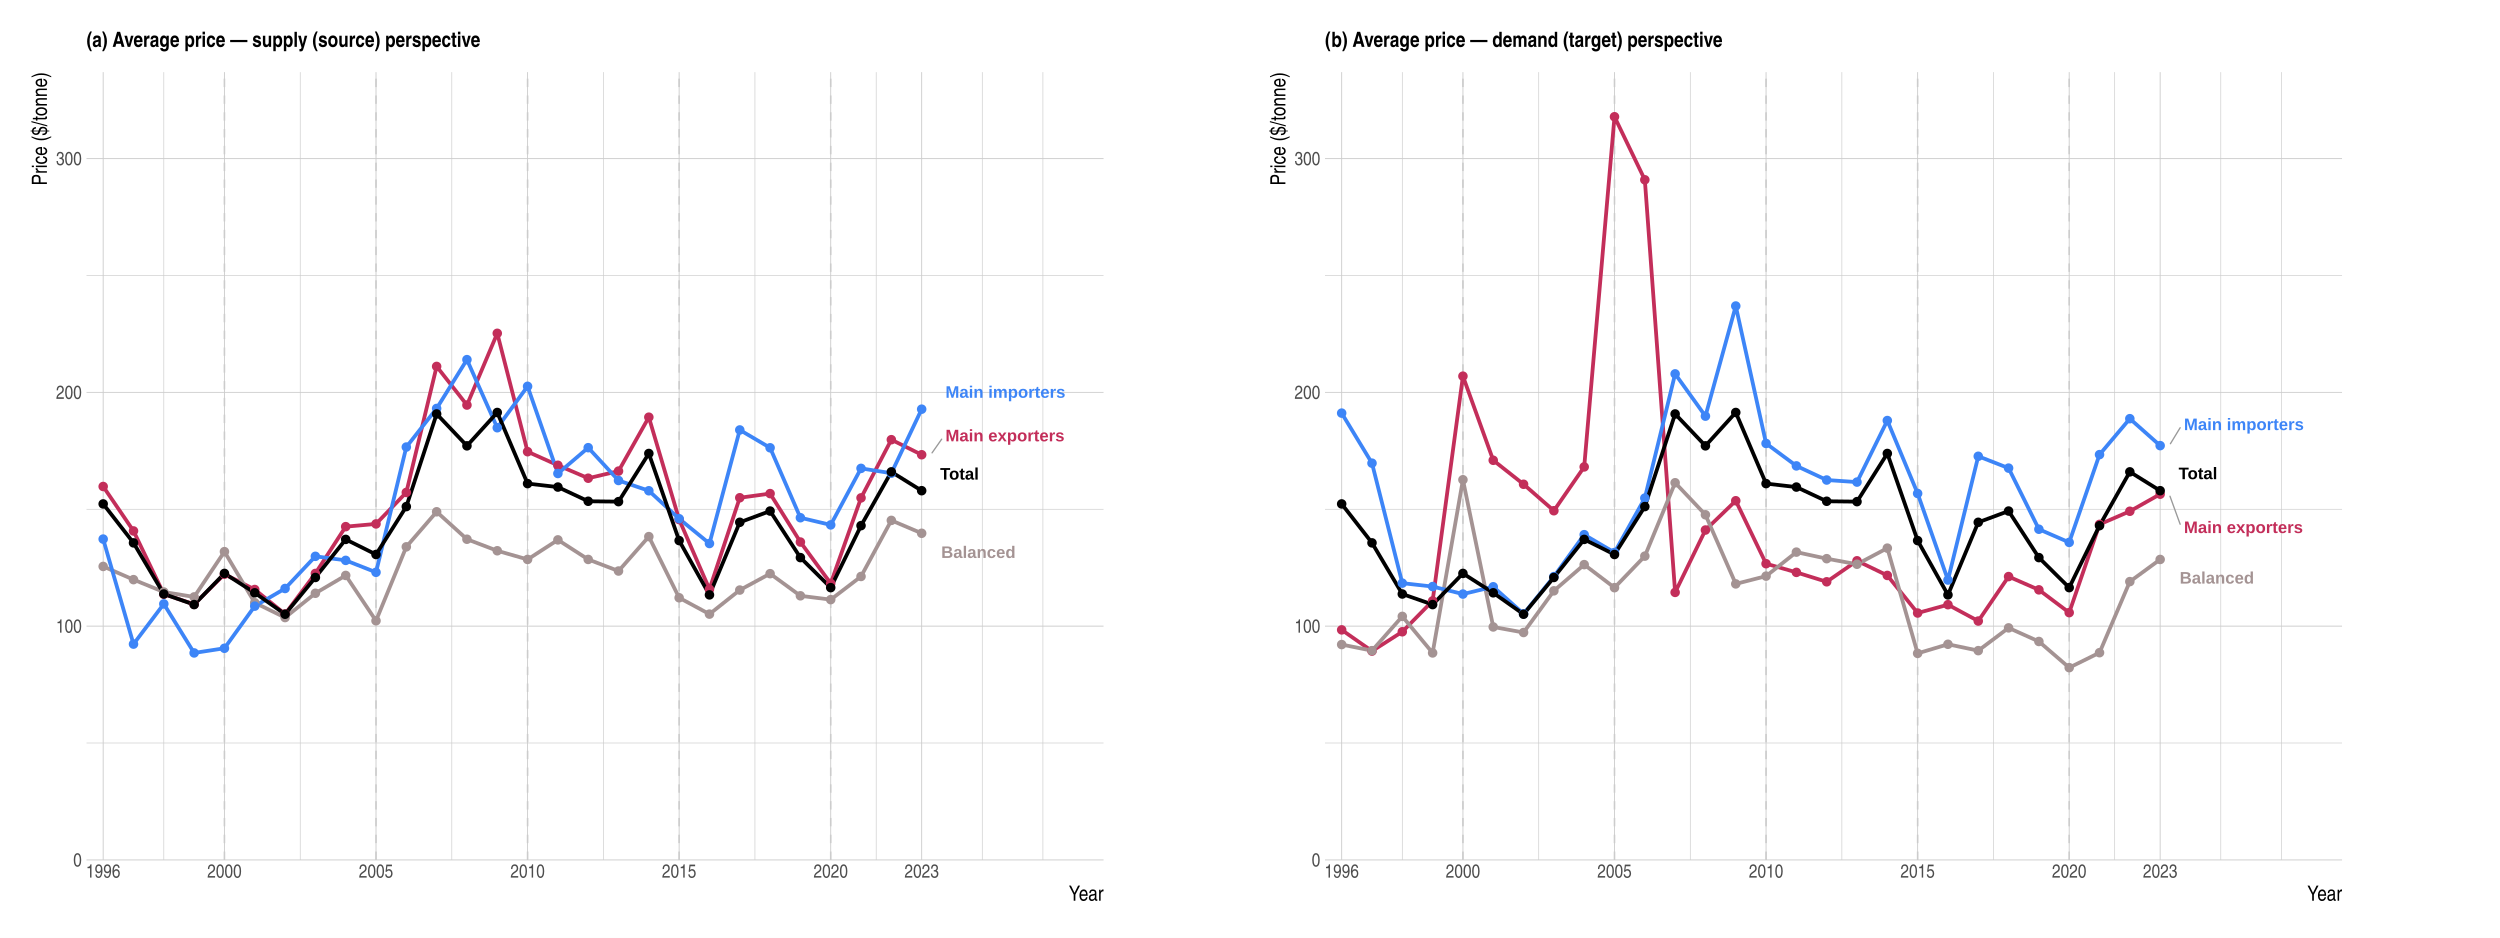
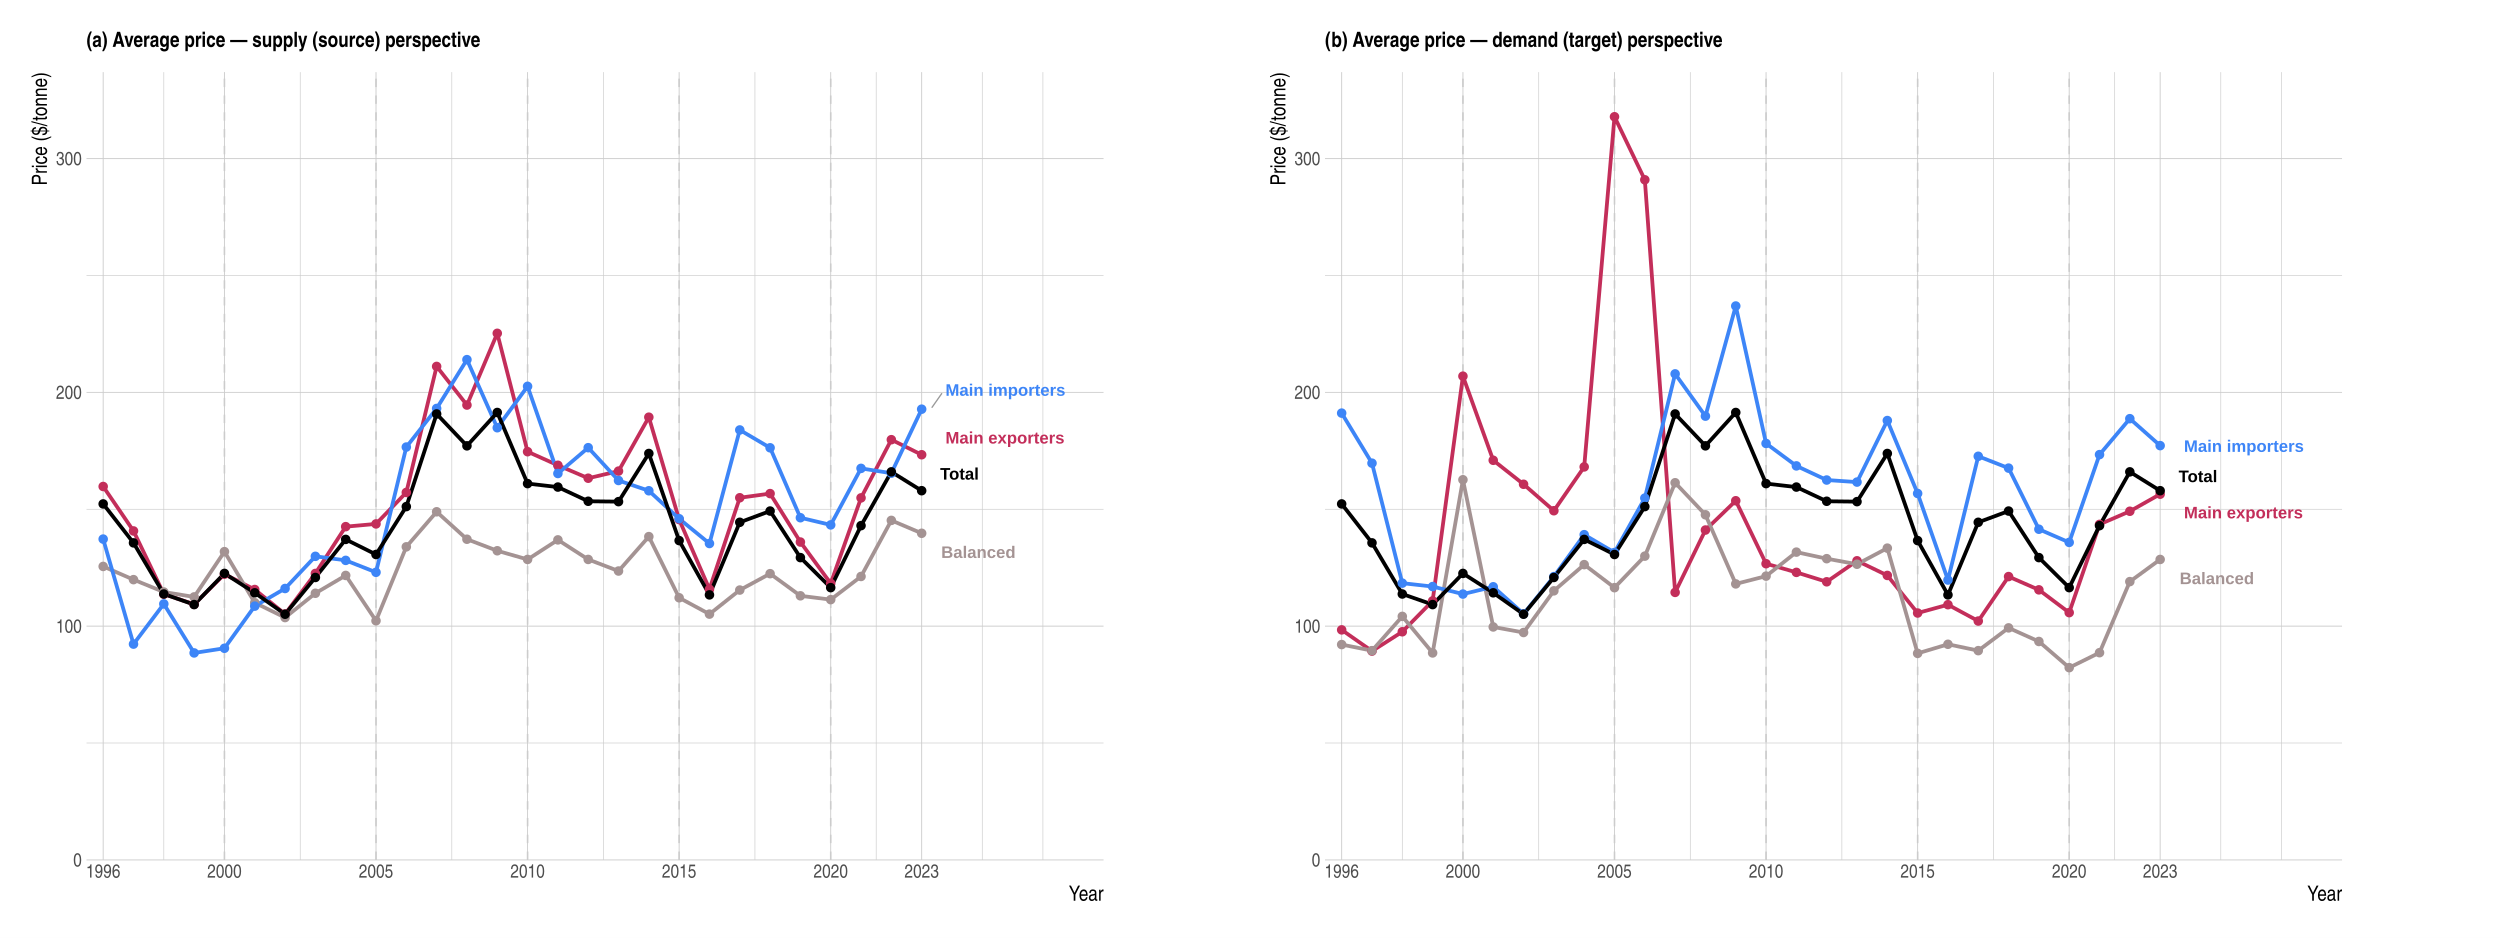
<svg xmlns="http://www.w3.org/2000/svg" class="svglite" width="1190.40pt" height="446.40pt" viewBox="0 0 1190.40 446.40">
  <defs>
    <style type="text/css">
    .svglite line, .svglite polyline, .svglite polygon, .svglite path, .svglite rect, .svglite circle {
      fill: none;
      stroke: #000000;
      stroke-linecap: round;
      stroke-linejoin: round;
      stroke-miterlimit: 10.00;
    }
    .svglite text {
      white-space: pre;
    }
  </style>
  </defs>
  <rect width="100%" height="100%" style="stroke: none; fill: #FFFFFF;" />
  <defs>
    <clipPath id="cpMC4wMHwxMTkwLjQwfDAuMDB8NDQ2LjQw">
      <rect x="0.00" y="0.00" width="1190.40" height="446.40" />
    </clipPath>
  </defs>
  <g clip-path="url(#cpMC4wMHwxMTkwLjQwfDAuMDB8NDQ2LjQw)">
    <rect x="0" y="0.00" width="1190.40" height="446.40" style="stroke-width: 1.07; stroke: #FFFFFF; fill: #FFFFFF;" />
  </g>
  <defs>
    <clipPath id="cpNDEuMTl8MTExNS4xOHwzNC4zNnw0MDkuNDY=">
      <rect x="41.19" y="34.36" width="1073.99" height="375.10" />
    </clipPath>
  </defs>
  <g clip-path="url(#cpNDEuMTl8MTExNS4xOHwzNC4zNnw0MDkuNDY=)">
</g>
  <g clip-path="url(#cpMC4wMHwxMTkwLjQwfDAuMDB8NDQ2LjQw)">
</g>
  <defs>
    <clipPath id="cpNS40OHw1OTUuMjB8NS40OHw0NDAuOTI=">
      <rect x="5.48" y="5.48" width="589.72" height="435.44" />
    </clipPath>
  </defs>
  <g clip-path="url(#cpNS40OHw1OTUuMjB8NS40OHw0NDAuOTI=)">
</g>
  <g clip-path="url(#cpMC4wMHwxMTkwLjQwfDAuMDB8NDQ2LjQw)">
</g>
  <defs>
    <clipPath id="cpNTk1LjIwfDExODQuOTJ8NS40OHw0NDAuOTI=">
      <rect x="595.20" y="5.48" width="589.72" height="435.44" />
    </clipPath>
  </defs>
  <g clip-path="url(#cpNTk1LjIwfDExODQuOTJ8NS40OHw0NDAuOTI=)">
</g>
  <g clip-path="url(#cpMC4wMHwxMTkwLjQwfDAuMDB8NDQ2LjQw)">
    <polyline points="41.19,353.80 525.46,353.80 " style="stroke-width: 0.32; stroke: #CCCCCC; stroke-linecap: butt;" />
    <polyline points="41.19,242.49 525.46,242.49 " style="stroke-width: 0.32; stroke: #CCCCCC; stroke-linecap: butt;" />
    <polyline points="41.19,131.17 525.46,131.17 " style="stroke-width: 0.32; stroke: #CCCCCC; stroke-linecap: butt;" />
    <polyline points="78.00,409.46 78.00,34.36 " style="stroke-width: 0.32; stroke: #CCCCCC; stroke-linecap: butt;" />
    <polyline points="142.96,409.46 142.96,34.36 " style="stroke-width: 0.32; stroke: #CCCCCC; stroke-linecap: butt;" />
    <polyline points="215.13,409.46 215.13,34.36 " style="stroke-width: 0.32; stroke: #CCCCCC; stroke-linecap: butt;" />
    <polyline points="287.30,409.46 287.30,34.36 " style="stroke-width: 0.32; stroke: #CCCCCC; stroke-linecap: butt;" />
    <polyline points="359.47,409.46 359.47,34.36 " style="stroke-width: 0.32; stroke: #CCCCCC; stroke-linecap: butt;" />
    <polyline points="417.21,409.46 417.21,34.36 " style="stroke-width: 0.32; stroke: #CCCCCC; stroke-linecap: butt;" />
    <polyline points="467.72,409.46 467.72,34.36 " style="stroke-width: 0.32; stroke: #CCCCCC; stroke-linecap: butt;" />
    <polyline points="496.59,409.46 496.59,34.36 " style="stroke-width: 0.32; stroke: #CCCCCC; stroke-linecap: butt;" />
    <polyline points="41.19,409.46 525.46,409.46 " style="stroke-width: 0.43; stroke: #CCCCCC; stroke-linecap: butt;" />
    <polyline points="41.19,298.14 525.46,298.14 " style="stroke-width: 0.43; stroke: #CCCCCC; stroke-linecap: butt;" />
    <polyline points="41.19,186.83 525.46,186.83 " style="stroke-width: 0.43; stroke: #CCCCCC; stroke-linecap: butt;" />
    <polyline points="41.19,75.51 525.46,75.51 " style="stroke-width: 0.43; stroke: #CCCCCC; stroke-linecap: butt;" />
    <polyline points="49.13,409.46 49.13,34.36 " style="stroke-width: 0.43; stroke: #CCCCCC; stroke-linecap: butt;" />
    <polyline points="106.87,409.46 106.87,34.36 " style="stroke-width: 0.43; stroke: #CCCCCC; stroke-linecap: butt;" />
    <polyline points="179.04,409.46 179.04,34.36 " style="stroke-width: 0.43; stroke: #CCCCCC; stroke-linecap: butt;" />
    <polyline points="251.21,409.46 251.21,34.36 " style="stroke-width: 0.43; stroke: #CCCCCC; stroke-linecap: butt;" />
    <polyline points="323.38,409.46 323.38,34.36 " style="stroke-width: 0.43; stroke: #CCCCCC; stroke-linecap: butt;" />
    <polyline points="395.55,409.46 395.55,34.36 " style="stroke-width: 0.43; stroke: #CCCCCC; stroke-linecap: butt;" />
    <polyline points="438.86,409.46 438.86,34.36 " style="stroke-width: 0.43; stroke: #CCCCCC; stroke-linecap: butt;" />
    <line x1="106.87" y1="409.46" x2="106.87" y2="34.36" style="stroke-width: 0.75; stroke: #CCCCCC; stroke-dasharray: 4.00,4.00; stroke-linecap: butt;" />
    <line x1="179.04" y1="409.46" x2="179.04" y2="34.36" style="stroke-width: 0.75; stroke: #CCCCCC; stroke-dasharray: 4.00,4.00; stroke-linecap: butt;" />
    <line x1="251.21" y1="409.46" x2="251.21" y2="34.36" style="stroke-width: 0.75; stroke: #CCCCCC; stroke-dasharray: 4.00,4.00; stroke-linecap: butt;" />
    <line x1="323.38" y1="409.46" x2="323.38" y2="34.36" style="stroke-width: 0.75; stroke: #CCCCCC; stroke-dasharray: 4.00,4.00; stroke-linecap: butt;" />
    <line x1="395.55" y1="409.46" x2="395.55" y2="34.36" style="stroke-width: 0.75; stroke: #CCCCCC; stroke-dasharray: 4.00,4.00; stroke-linecap: butt;" />
    <polyline points="49.13,231.65 63.57,252.82 78.00,282.87 92.44,287.76 106.87,273.40 121.30,280.70 135.74,292.39 150.17,273.06 164.61,250.77 179.04,249.47 193.47,234.48 207.91,174.48 222.34,192.87 236.78,158.71 251.21,215.07 265.65,221.55 280.08,227.71 294.51,224.32 308.95,198.65 323.38,247.39 337.82,280.58 352.25,237.01 366.69,235.03 381.12,258.10 395.55,277.80 409.99,237.07 424.42,209.36 438.86,216.53 " style="stroke-width: 1.81; stroke: #C32E5A; stroke-linecap: butt;" />
    <polyline points="49.13,269.71 63.57,276.00 78.00,281.89 92.44,284.23 106.87,262.67 121.30,286.99 135.74,294.06 150.17,282.49 164.61,274.00 179.04,295.58 193.47,260.38 207.91,243.69 222.34,256.76 236.78,262.25 251.21,266.39 265.65,257.07 280.08,266.38 294.51,271.90 308.95,255.51 323.38,284.63 337.82,292.42 352.25,280.96 366.69,273.16 381.12,283.70 395.55,285.52 409.99,274.49 424.42,247.79 438.86,253.93 " style="stroke-width: 1.81; stroke: #A49393; stroke-linecap: butt;" />
    <polyline points="49.13,256.69 63.57,306.70 78.00,287.56 92.44,310.90 106.87,308.68 121.30,288.62 135.74,280.22 150.17,264.90 164.61,266.83 179.04,272.51 193.47,212.87 207.91,194.49 222.34,171.25 236.78,203.67 251.21,183.97 265.65,225.46 280.08,213.17 294.51,228.79 308.95,233.68 323.38,247.00 337.82,258.80 352.25,204.73 366.69,213.22 381.12,246.52 395.55,249.94 409.99,223.02 424.42,225.32 438.86,194.84 " style="stroke-width: 1.81; stroke: #3D85F7; stroke-linecap: butt;" />
    <polyline points="49.13,239.95 63.57,258.49 78.00,282.84 92.44,287.88 106.87,273.04 121.30,282.27 135.74,292.47 150.17,274.97 164.61,256.84 179.04,264.03 193.47,241.22 207.91,197.11 222.34,212.29 236.78,196.41 251.21,230.27 265.65,231.92 280.08,238.68 294.51,238.86 308.95,215.93 323.38,257.40 337.82,283.26 352.25,248.70 366.69,243.34 381.12,265.51 395.55,279.81 409.99,250.29 424.42,224.68 438.86,233.65 " style="stroke-width: 1.81; stroke-linecap: butt;" />
    <circle cx="49.13" cy="231.65" r="2.27" style="stroke-width: 0.71; stroke: none; fill: #C32E5A;" />
    <circle cx="63.57" cy="252.82" r="2.27" style="stroke-width: 0.71; stroke: none; fill: #C32E5A;" />
    <circle cx="78.00" cy="282.87" r="2.27" style="stroke-width: 0.71; stroke: none; fill: #C32E5A;" />
    <circle cx="92.44" cy="287.76" r="2.27" style="stroke-width: 0.71; stroke: none; fill: #C32E5A;" />
    <circle cx="106.87" cy="273.40" r="2.27" style="stroke-width: 0.71; stroke: none; fill: #C32E5A;" />
    <circle cx="121.30" cy="280.70" r="2.27" style="stroke-width: 0.71; stroke: none; fill: #C32E5A;" />
    <circle cx="135.74" cy="292.39" r="2.27" style="stroke-width: 0.71; stroke: none; fill: #C32E5A;" />
    <circle cx="150.17" cy="273.06" r="2.27" style="stroke-width: 0.71; stroke: none; fill: #C32E5A;" />
    <circle cx="164.61" cy="250.77" r="2.27" style="stroke-width: 0.71; stroke: none; fill: #C32E5A;" />
    <circle cx="179.04" cy="249.47" r="2.27" style="stroke-width: 0.71; stroke: none; fill: #C32E5A;" />
    <circle cx="193.47" cy="234.48" r="2.27" style="stroke-width: 0.71; stroke: none; fill: #C32E5A;" />
    <circle cx="207.91" cy="174.48" r="2.27" style="stroke-width: 0.71; stroke: none; fill: #C32E5A;" />
    <circle cx="222.34" cy="192.87" r="2.27" style="stroke-width: 0.71; stroke: none; fill: #C32E5A;" />
    <circle cx="236.78" cy="158.71" r="2.27" style="stroke-width: 0.71; stroke: none; fill: #C32E5A;" />
    <circle cx="251.21" cy="215.07" r="2.27" style="stroke-width: 0.71; stroke: none; fill: #C32E5A;" />
    <circle cx="265.65" cy="221.55" r="2.27" style="stroke-width: 0.71; stroke: none; fill: #C32E5A;" />
    <circle cx="280.08" cy="227.71" r="2.27" style="stroke-width: 0.71; stroke: none; fill: #C32E5A;" />
    <circle cx="294.51" cy="224.32" r="2.27" style="stroke-width: 0.71; stroke: none; fill: #C32E5A;" />
    <circle cx="308.95" cy="198.65" r="2.27" style="stroke-width: 0.71; stroke: none; fill: #C32E5A;" />
    <circle cx="323.38" cy="247.39" r="2.27" style="stroke-width: 0.71; stroke: none; fill: #C32E5A;" />
    <circle cx="337.82" cy="280.58" r="2.27" style="stroke-width: 0.71; stroke: none; fill: #C32E5A;" />
    <circle cx="352.25" cy="237.01" r="2.27" style="stroke-width: 0.71; stroke: none; fill: #C32E5A;" />
    <circle cx="366.69" cy="235.03" r="2.27" style="stroke-width: 0.71; stroke: none; fill: #C32E5A;" />
    <circle cx="381.12" cy="258.10" r="2.27" style="stroke-width: 0.71; stroke: none; fill: #C32E5A;" />
    <circle cx="395.55" cy="277.80" r="2.27" style="stroke-width: 0.71; stroke: none; fill: #C32E5A;" />
    <circle cx="409.99" cy="237.07" r="2.27" style="stroke-width: 0.71; stroke: none; fill: #C32E5A;" />
    <circle cx="424.42" cy="209.36" r="2.27" style="stroke-width: 0.71; stroke: none; fill: #C32E5A;" />
    <circle cx="438.86" cy="216.53" r="2.27" style="stroke-width: 0.71; stroke: none; fill: #C32E5A;" />
    <circle cx="49.13" cy="269.71" r="2.27" style="stroke-width: 0.71; stroke: none; fill: #A49393;" />
    <circle cx="63.57" cy="276.00" r="2.27" style="stroke-width: 0.71; stroke: none; fill: #A49393;" />
    <circle cx="78.00" cy="281.89" r="2.27" style="stroke-width: 0.71; stroke: none; fill: #A49393;" />
    <circle cx="92.44" cy="284.23" r="2.27" style="stroke-width: 0.71; stroke: none; fill: #A49393;" />
    <circle cx="106.87" cy="262.67" r="2.27" style="stroke-width: 0.71; stroke: none; fill: #A49393;" />
    <circle cx="121.30" cy="286.99" r="2.27" style="stroke-width: 0.71; stroke: none; fill: #A49393;" />
    <circle cx="135.74" cy="294.06" r="2.27" style="stroke-width: 0.71; stroke: none; fill: #A49393;" />
    <circle cx="150.17" cy="282.49" r="2.27" style="stroke-width: 0.71; stroke: none; fill: #A49393;" />
    <circle cx="164.61" cy="274.00" r="2.27" style="stroke-width: 0.71; stroke: none; fill: #A49393;" />
    <circle cx="179.04" cy="295.58" r="2.27" style="stroke-width: 0.71; stroke: none; fill: #A49393;" />
    <circle cx="193.47" cy="260.38" r="2.27" style="stroke-width: 0.71; stroke: none; fill: #A49393;" />
    <circle cx="207.91" cy="243.69" r="2.27" style="stroke-width: 0.71; stroke: none; fill: #A49393;" />
    <circle cx="222.34" cy="256.76" r="2.27" style="stroke-width: 0.71; stroke: none; fill: #A49393;" />
    <circle cx="236.78" cy="262.25" r="2.27" style="stroke-width: 0.71; stroke: none; fill: #A49393;" />
    <circle cx="251.21" cy="266.39" r="2.27" style="stroke-width: 0.71; stroke: none; fill: #A49393;" />
    <circle cx="265.65" cy="257.07" r="2.27" style="stroke-width: 0.71; stroke: none; fill: #A49393;" />
    <circle cx="280.08" cy="266.38" r="2.27" style="stroke-width: 0.71; stroke: none; fill: #A49393;" />
    <circle cx="294.51" cy="271.90" r="2.27" style="stroke-width: 0.71; stroke: none; fill: #A49393;" />
    <circle cx="308.95" cy="255.51" r="2.27" style="stroke-width: 0.71; stroke: none; fill: #A49393;" />
    <circle cx="323.38" cy="284.63" r="2.27" style="stroke-width: 0.71; stroke: none; fill: #A49393;" />
    <circle cx="337.82" cy="292.42" r="2.27" style="stroke-width: 0.71; stroke: none; fill: #A49393;" />
    <circle cx="352.25" cy="280.96" r="2.27" style="stroke-width: 0.71; stroke: none; fill: #A49393;" />
    <circle cx="366.69" cy="273.16" r="2.27" style="stroke-width: 0.71; stroke: none; fill: #A49393;" />
    <circle cx="381.12" cy="283.70" r="2.27" style="stroke-width: 0.71; stroke: none; fill: #A49393;" />
    <circle cx="395.55" cy="285.52" r="2.27" style="stroke-width: 0.71; stroke: none; fill: #A49393;" />
    <circle cx="409.99" cy="274.49" r="2.27" style="stroke-width: 0.71; stroke: none; fill: #A49393;" />
    <circle cx="424.42" cy="247.79" r="2.27" style="stroke-width: 0.71; stroke: none; fill: #A49393;" />
    <circle cx="438.86" cy="253.93" r="2.27" style="stroke-width: 0.71; stroke: none; fill: #A49393;" />
    <circle cx="49.13" cy="256.69" r="2.27" style="stroke-width: 0.71; stroke: none; fill: #3D85F7;" />
    <circle cx="63.57" cy="306.70" r="2.27" style="stroke-width: 0.71; stroke: none; fill: #3D85F7;" />
    <circle cx="78.00" cy="287.56" r="2.27" style="stroke-width: 0.71; stroke: none; fill: #3D85F7;" />
    <circle cx="92.44" cy="310.90" r="2.27" style="stroke-width: 0.71; stroke: none; fill: #3D85F7;" />
    <circle cx="106.87" cy="308.68" r="2.27" style="stroke-width: 0.71; stroke: none; fill: #3D85F7;" />
    <circle cx="121.30" cy="288.62" r="2.27" style="stroke-width: 0.71; stroke: none; fill: #3D85F7;" />
    <circle cx="135.74" cy="280.22" r="2.27" style="stroke-width: 0.71; stroke: none; fill: #3D85F7;" />
    <circle cx="150.17" cy="264.90" r="2.27" style="stroke-width: 0.71; stroke: none; fill: #3D85F7;" />
    <circle cx="164.61" cy="266.83" r="2.27" style="stroke-width: 0.71; stroke: none; fill: #3D85F7;" />
    <circle cx="179.04" cy="272.51" r="2.27" style="stroke-width: 0.71; stroke: none; fill: #3D85F7;" />
    <circle cx="193.47" cy="212.87" r="2.27" style="stroke-width: 0.71; stroke: none; fill: #3D85F7;" />
    <circle cx="207.91" cy="194.49" r="2.27" style="stroke-width: 0.71; stroke: none; fill: #3D85F7;" />
    <circle cx="222.34" cy="171.25" r="2.27" style="stroke-width: 0.71; stroke: none; fill: #3D85F7;" />
    <circle cx="236.78" cy="203.67" r="2.27" style="stroke-width: 0.71; stroke: none; fill: #3D85F7;" />
    <circle cx="251.21" cy="183.97" r="2.27" style="stroke-width: 0.71; stroke: none; fill: #3D85F7;" />
    <circle cx="265.65" cy="225.46" r="2.27" style="stroke-width: 0.71; stroke: none; fill: #3D85F7;" />
    <circle cx="280.08" cy="213.17" r="2.27" style="stroke-width: 0.71; stroke: none; fill: #3D85F7;" />
    <circle cx="294.51" cy="228.79" r="2.27" style="stroke-width: 0.71; stroke: none; fill: #3D85F7;" />
    <circle cx="308.95" cy="233.68" r="2.27" style="stroke-width: 0.71; stroke: none; fill: #3D85F7;" />
    <circle cx="323.38" cy="247.00" r="2.27" style="stroke-width: 0.71; stroke: none; fill: #3D85F7;" />
    <circle cx="337.82" cy="258.80" r="2.27" style="stroke-width: 0.71; stroke: none; fill: #3D85F7;" />
    <circle cx="352.25" cy="204.73" r="2.27" style="stroke-width: 0.71; stroke: none; fill: #3D85F7;" />
    <circle cx="366.69" cy="213.22" r="2.27" style="stroke-width: 0.71; stroke: none; fill: #3D85F7;" />
    <circle cx="381.12" cy="246.52" r="2.27" style="stroke-width: 0.71; stroke: none; fill: #3D85F7;" />
    <circle cx="395.55" cy="249.94" r="2.27" style="stroke-width: 0.71; stroke: none; fill: #3D85F7;" />
    <circle cx="409.99" cy="223.02" r="2.27" style="stroke-width: 0.71; stroke: none; fill: #3D85F7;" />
    <circle cx="424.42" cy="225.32" r="2.27" style="stroke-width: 0.71; stroke: none; fill: #3D85F7;" />
    <circle cx="438.86" cy="194.84" r="2.27" style="stroke-width: 0.71; stroke: none; fill: #3D85F7;" />
    <circle cx="49.13" cy="239.95" r="2.27" style="stroke-width: 0.71; stroke: none; fill: #000000;" />
    <circle cx="63.57" cy="258.49" r="2.27" style="stroke-width: 0.71; stroke: none; fill: #000000;" />
    <circle cx="78.00" cy="282.84" r="2.27" style="stroke-width: 0.71; stroke: none; fill: #000000;" />
    <circle cx="92.44" cy="287.88" r="2.27" style="stroke-width: 0.71; stroke: none; fill: #000000;" />
    <circle cx="106.87" cy="273.04" r="2.27" style="stroke-width: 0.71; stroke: none; fill: #000000;" />
    <circle cx="121.30" cy="282.27" r="2.27" style="stroke-width: 0.71; stroke: none; fill: #000000;" />
    <circle cx="135.74" cy="292.47" r="2.27" style="stroke-width: 0.71; stroke: none; fill: #000000;" />
    <circle cx="150.17" cy="274.97" r="2.27" style="stroke-width: 0.71; stroke: none; fill: #000000;" />
    <circle cx="164.61" cy="256.84" r="2.27" style="stroke-width: 0.71; stroke: none; fill: #000000;" />
    <circle cx="179.04" cy="264.03" r="2.27" style="stroke-width: 0.71; stroke: none; fill: #000000;" />
    <circle cx="193.47" cy="241.22" r="2.27" style="stroke-width: 0.71; stroke: none; fill: #000000;" />
    <circle cx="207.91" cy="197.11" r="2.27" style="stroke-width: 0.71; stroke: none; fill: #000000;" />
    <circle cx="222.34" cy="212.29" r="2.27" style="stroke-width: 0.71; stroke: none; fill: #000000;" />
    <circle cx="236.78" cy="196.41" r="2.27" style="stroke-width: 0.71; stroke: none; fill: #000000;" />
    <circle cx="251.21" cy="230.27" r="2.27" style="stroke-width: 0.71; stroke: none; fill: #000000;" />
    <circle cx="265.65" cy="231.92" r="2.27" style="stroke-width: 0.71; stroke: none; fill: #000000;" />
    <circle cx="280.08" cy="238.68" r="2.27" style="stroke-width: 0.71; stroke: none; fill: #000000;" />
    <circle cx="294.51" cy="238.86" r="2.27" style="stroke-width: 0.71; stroke: none; fill: #000000;" />
    <circle cx="308.95" cy="215.93" r="2.27" style="stroke-width: 0.71; stroke: none; fill: #000000;" />
    <circle cx="323.38" cy="257.40" r="2.27" style="stroke-width: 0.71; stroke: none; fill: #000000;" />
    <circle cx="337.82" cy="283.26" r="2.27" style="stroke-width: 0.71; stroke: none; fill: #000000;" />
    <circle cx="352.25" cy="248.70" r="2.27" style="stroke-width: 0.71; stroke: none; fill: #000000;" />
    <circle cx="366.69" cy="243.34" r="2.27" style="stroke-width: 0.71; stroke: none; fill: #000000;" />
    <circle cx="381.12" cy="265.51" r="2.27" style="stroke-width: 0.71; stroke: none; fill: #000000;" />
    <circle cx="395.55" cy="279.81" r="2.27" style="stroke-width: 0.71; stroke: none; fill: #000000;" />
    <circle cx="409.99" cy="250.29" r="2.27" style="stroke-width: 0.71; stroke: none; fill: #000000;" />
    <circle cx="424.42" cy="224.68" r="2.27" style="stroke-width: 0.71; stroke: none; fill: #000000;" />
    <circle cx="438.86" cy="233.65" r="2.27" style="stroke-width: 0.71; stroke: none; fill: #000000;" />
-     <line x1="448.38" y1="209.12" x2="443.81" y2="215.63" style="stroke-width: 0.64; stroke: #999999;" />
-     <text x="450.18" y="210.15" style="font-size: 7.97px; font-weight: bold;fill: #C32E5A; font-family: &quot;Liberation Sans&quot;;" textLength="67.92px" lengthAdjust="spacingAndGlyphs">Main exporters</text>
+     <line x1="448.38" y1="187.43" x2="443.81" y2="193.94" style="stroke-width: 0.64; stroke: #999999;" />
+     <text x="450.18" y="211.20" style="font-size: 7.97px; font-weight: bold;fill: #C32E5A; font-family: &quot;Liberation Sans&quot;;" textLength="67.92px" lengthAdjust="spacingAndGlyphs">Main exporters</text>
    <text x="448.15" y="265.68" style="font-size: 7.97px; font-weight: bold;fill: #A49393; font-family: &quot;Liberation Sans&quot;;" textLength="41.00px" lengthAdjust="spacingAndGlyphs">Balanced</text>
-     <text x="450.18" y="189.41" style="font-size: 7.97px; font-weight: bold;fill: #3D85F7; font-family: &quot;Liberation Sans&quot;;" textLength="68.41px" lengthAdjust="spacingAndGlyphs">Main importers</text>
+     <text x="450.18" y="188.46" style="font-size: 7.97px; font-weight: bold;fill: #3D85F7; font-family: &quot;Liberation Sans&quot;;" textLength="68.41px" lengthAdjust="spacingAndGlyphs">Main importers</text>
    <text x="447.64" y="228.37" style="font-size: 7.97px; font-weight: bold; font-family: &quot;Liberation Sans&quot;;" textLength="21.74px" lengthAdjust="spacingAndGlyphs">Total</text>
    <text x="38.95" y="412.56" text-anchor="end" style="font-size: 9.00px;fill: #4D4D4D; font-family: &quot;Liberation Sans Narrow&quot;;" textLength="4.10px" lengthAdjust="spacingAndGlyphs">0</text>
    <text x="38.95" y="301.24" text-anchor="end" style="font-size: 9.00px;fill: #4D4D4D; font-family: &quot;Liberation Sans Narrow&quot;;" textLength="12.31px" lengthAdjust="spacingAndGlyphs">100</text>
    <text x="38.95" y="189.92" text-anchor="end" style="font-size: 9.00px;fill: #4D4D4D; font-family: &quot;Liberation Sans Narrow&quot;;" textLength="12.31px" lengthAdjust="spacingAndGlyphs">200</text>
    <text x="38.95" y="78.61" text-anchor="end" style="font-size: 9.00px;fill: #4D4D4D; font-family: &quot;Liberation Sans Narrow&quot;;" textLength="12.31px" lengthAdjust="spacingAndGlyphs">300</text>
    <text x="49.13" y="417.89" text-anchor="middle" style="font-size: 9.00px;fill: #4D4D4D; font-family: &quot;Liberation Sans Narrow&quot;;" textLength="16.42px" lengthAdjust="spacingAndGlyphs">1996</text>
    <text x="106.87" y="417.89" text-anchor="middle" style="font-size: 9.00px;fill: #4D4D4D; font-family: &quot;Liberation Sans Narrow&quot;;" textLength="16.42px" lengthAdjust="spacingAndGlyphs">2000</text>
    <text x="179.04" y="417.89" text-anchor="middle" style="font-size: 9.00px;fill: #4D4D4D; font-family: &quot;Liberation Sans Narrow&quot;;" textLength="16.42px" lengthAdjust="spacingAndGlyphs">2005</text>
    <text x="251.21" y="417.89" text-anchor="middle" style="font-size: 9.00px;fill: #4D4D4D; font-family: &quot;Liberation Sans Narrow&quot;;" textLength="16.42px" lengthAdjust="spacingAndGlyphs">2010</text>
    <text x="323.38" y="417.89" text-anchor="middle" style="font-size: 9.00px;fill: #4D4D4D; font-family: &quot;Liberation Sans Narrow&quot;;" textLength="16.42px" lengthAdjust="spacingAndGlyphs">2015</text>
    <text x="395.55" y="417.89" text-anchor="middle" style="font-size: 9.00px;fill: #4D4D4D; font-family: &quot;Liberation Sans Narrow&quot;;" textLength="16.42px" lengthAdjust="spacingAndGlyphs">2020</text>
    <text x="438.86" y="417.89" text-anchor="middle" style="font-size: 9.00px;fill: #4D4D4D; font-family: &quot;Liberation Sans Narrow&quot;;" textLength="16.42px" lengthAdjust="spacingAndGlyphs">2023</text>
    <text x="525.46" y="428.88" text-anchor="end" style="font-size: 10.00px; font-family: &quot;Liberation Sans Narrow&quot;;" textLength="16.57px" lengthAdjust="spacingAndGlyphs">Year</text>
    <text transform="translate(22.33,34.36) rotate(-90)" text-anchor="end" style="font-size: 10.00px; font-family: &quot;Liberation Sans Narrow&quot;;" textLength="53.78px" lengthAdjust="spacingAndGlyphs">Price ($/tonne)</text>
    <text x="41.19" y="22.33" style="font-size: 10.00px; font-weight: bold; font-family: &quot;Liberation Sans Narrow&quot;;" textLength="187.61px" lengthAdjust="spacingAndGlyphs">(a) Average price — supply (source) perspective</text>
    <polyline points="630.91,353.80 1115.18,353.80 " style="stroke-width: 0.32; stroke: #CCCCCC; stroke-linecap: butt;" />
    <polyline points="630.91,242.49 1115.18,242.49 " style="stroke-width: 0.32; stroke: #CCCCCC; stroke-linecap: butt;" />
    <polyline points="630.91,131.17 1115.18,131.17 " style="stroke-width: 0.32; stroke: #CCCCCC; stroke-linecap: butt;" />
    <polyline points="667.72,409.46 667.72,34.36 " style="stroke-width: 0.32; stroke: #CCCCCC; stroke-linecap: butt;" />
    <polyline points="732.68,409.46 732.68,34.36 " style="stroke-width: 0.32; stroke: #CCCCCC; stroke-linecap: butt;" />
    <polyline points="804.85,409.46 804.85,34.36 " style="stroke-width: 0.32; stroke: #CCCCCC; stroke-linecap: butt;" />
    <polyline points="877.02,409.46 877.02,34.36 " style="stroke-width: 0.32; stroke: #CCCCCC; stroke-linecap: butt;" />
    <polyline points="949.19,409.46 949.19,34.36 " style="stroke-width: 0.32; stroke: #CCCCCC; stroke-linecap: butt;" />
    <polyline points="1006.93,409.46 1006.93,34.36 " style="stroke-width: 0.32; stroke: #CCCCCC; stroke-linecap: butt;" />
    <polyline points="1057.45,409.46 1057.45,34.36 " style="stroke-width: 0.32; stroke: #CCCCCC; stroke-linecap: butt;" />
    <polyline points="1086.31,409.46 1086.31,34.36 " style="stroke-width: 0.32; stroke: #CCCCCC; stroke-linecap: butt;" />
    <polyline points="630.91,409.46 1115.18,409.46 " style="stroke-width: 0.43; stroke: #CCCCCC; stroke-linecap: butt;" />
    <polyline points="630.91,298.14 1115.18,298.14 " style="stroke-width: 0.43; stroke: #CCCCCC; stroke-linecap: butt;" />
    <polyline points="630.91,186.83 1115.18,186.83 " style="stroke-width: 0.43; stroke: #CCCCCC; stroke-linecap: butt;" />
    <polyline points="630.91,75.51 1115.18,75.51 " style="stroke-width: 0.43; stroke: #CCCCCC; stroke-linecap: butt;" />
    <polyline points="638.85,409.46 638.85,34.36 " style="stroke-width: 0.43; stroke: #CCCCCC; stroke-linecap: butt;" />
    <polyline points="696.59,409.46 696.59,34.36 " style="stroke-width: 0.43; stroke: #CCCCCC; stroke-linecap: butt;" />
    <polyline points="768.76,409.46 768.76,34.36 " style="stroke-width: 0.43; stroke: #CCCCCC; stroke-linecap: butt;" />
    <polyline points="840.93,409.46 840.93,34.36 " style="stroke-width: 0.43; stroke: #CCCCCC; stroke-linecap: butt;" />
    <polyline points="913.10,409.46 913.10,34.36 " style="stroke-width: 0.43; stroke: #CCCCCC; stroke-linecap: butt;" />
    <polyline points="985.27,409.46 985.27,34.36 " style="stroke-width: 0.43; stroke: #CCCCCC; stroke-linecap: butt;" />
    <polyline points="1028.58,409.46 1028.58,34.36 " style="stroke-width: 0.43; stroke: #CCCCCC; stroke-linecap: butt;" />
    <line x1="696.59" y1="409.46" x2="696.59" y2="34.36" style="stroke-width: 0.75; stroke: #CCCCCC; stroke-dasharray: 4.00,4.00; stroke-linecap: butt;" />
    <line x1="768.76" y1="409.46" x2="768.76" y2="34.36" style="stroke-width: 0.75; stroke: #CCCCCC; stroke-dasharray: 4.00,4.00; stroke-linecap: butt;" />
    <line x1="840.93" y1="409.46" x2="840.93" y2="34.36" style="stroke-width: 0.75; stroke: #CCCCCC; stroke-dasharray: 4.00,4.00; stroke-linecap: butt;" />
    <line x1="913.10" y1="409.46" x2="913.10" y2="34.36" style="stroke-width: 0.75; stroke: #CCCCCC; stroke-dasharray: 4.00,4.00; stroke-linecap: butt;" />
    <line x1="985.27" y1="409.46" x2="985.27" y2="34.36" style="stroke-width: 0.75; stroke: #CCCCCC; stroke-dasharray: 4.00,4.00; stroke-linecap: butt;" />
    <polyline points="638.85,299.92 653.29,310.02 667.72,300.82 682.16,286.13 696.59,179.12 711.02,219.17 725.46,230.59 739.89,243.19 754.33,222.32 768.76,55.59 783.20,85.61 797.63,282.07 812.06,252.38 826.50,238.44 840.93,268.41 855.37,272.54 869.80,277.03 884.23,267.03 898.67,274.00 913.10,291.89 927.54,287.93 941.97,295.72 956.41,274.54 970.84,280.86 985.27,291.71 999.71,249.69 1014.14,243.44 1028.58,235.31 " style="stroke-width: 1.81; stroke: #C32E5A; stroke-linecap: butt;" />
    <polyline points="638.85,306.91 653.29,309.82 667.72,293.50 682.16,310.90 696.59,228.44 711.02,298.53 725.46,301.17 739.89,281.33 754.33,268.85 768.76,279.83 783.20,264.81 797.63,229.87 812.06,245.12 826.50,278.03 840.93,274.33 855.37,262.90 869.80,266.02 884.23,268.67 898.67,261.00 913.10,311.11 927.54,306.78 941.97,309.81 956.41,298.97 970.84,305.45 985.27,317.91 999.71,310.78 1014.14,276.94 1028.58,266.39 " style="stroke-width: 1.81; stroke: #A49393; stroke-linecap: butt;" />
    <polyline points="638.85,196.71 653.29,220.55 667.72,277.67 682.16,279.30 696.59,282.87 711.02,279.40 725.46,292.30 739.89,274.56 754.33,254.59 768.76,263.08 783.20,237.17 797.63,178.03 812.06,198.15 826.50,145.71 840.93,211.15 855.37,221.84 869.80,228.57 884.23,229.55 898.67,200.25 913.10,234.97 927.54,276.19 941.97,217.26 956.41,222.90 970.84,252.00 985.27,258.27 999.71,216.47 1014.14,199.36 1028.58,212.19 " style="stroke-width: 1.81; stroke: #3D85F7; stroke-linecap: butt;" />
    <polyline points="638.85,239.95 653.29,258.49 667.72,282.84 682.16,287.88 696.59,273.04 711.02,282.27 725.46,292.47 739.89,274.97 754.33,256.84 768.76,264.03 783.20,241.22 797.63,197.11 812.06,212.29 826.50,196.41 840.93,230.27 855.37,231.92 869.80,238.68 884.23,238.86 898.67,215.93 913.10,257.40 927.54,283.26 941.97,248.70 956.41,243.34 970.84,265.51 985.27,279.81 999.71,250.29 1014.14,224.68 1028.58,233.65 " style="stroke-width: 1.81; stroke-linecap: butt;" />
    <circle cx="638.85" cy="299.92" r="2.27" style="stroke-width: 0.71; stroke: none; fill: #C32E5A;" />
    <circle cx="653.29" cy="310.02" r="2.27" style="stroke-width: 0.71; stroke: none; fill: #C32E5A;" />
    <circle cx="667.72" cy="300.82" r="2.27" style="stroke-width: 0.71; stroke: none; fill: #C32E5A;" />
    <circle cx="682.16" cy="286.13" r="2.27" style="stroke-width: 0.71; stroke: none; fill: #C32E5A;" />
    <circle cx="696.59" cy="179.12" r="2.27" style="stroke-width: 0.71; stroke: none; fill: #C32E5A;" />
    <circle cx="711.02" cy="219.17" r="2.27" style="stroke-width: 0.71; stroke: none; fill: #C32E5A;" />
    <circle cx="725.46" cy="230.59" r="2.27" style="stroke-width: 0.71; stroke: none; fill: #C32E5A;" />
    <circle cx="739.89" cy="243.19" r="2.27" style="stroke-width: 0.71; stroke: none; fill: #C32E5A;" />
    <circle cx="754.33" cy="222.32" r="2.27" style="stroke-width: 0.71; stroke: none; fill: #C32E5A;" />
    <circle cx="768.76" cy="55.59" r="2.27" style="stroke-width: 0.71; stroke: none; fill: #C32E5A;" />
    <circle cx="783.20" cy="85.61" r="2.27" style="stroke-width: 0.71; stroke: none; fill: #C32E5A;" />
    <circle cx="797.63" cy="282.07" r="2.27" style="stroke-width: 0.71; stroke: none; fill: #C32E5A;" />
    <circle cx="812.06" cy="252.38" r="2.27" style="stroke-width: 0.71; stroke: none; fill: #C32E5A;" />
    <circle cx="826.50" cy="238.44" r="2.27" style="stroke-width: 0.71; stroke: none; fill: #C32E5A;" />
    <circle cx="840.93" cy="268.41" r="2.27" style="stroke-width: 0.71; stroke: none; fill: #C32E5A;" />
    <circle cx="855.37" cy="272.54" r="2.27" style="stroke-width: 0.71; stroke: none; fill: #C32E5A;" />
    <circle cx="869.80" cy="277.03" r="2.27" style="stroke-width: 0.71; stroke: none; fill: #C32E5A;" />
    <circle cx="884.23" cy="267.03" r="2.27" style="stroke-width: 0.71; stroke: none; fill: #C32E5A;" />
    <circle cx="898.67" cy="274.00" r="2.27" style="stroke-width: 0.71; stroke: none; fill: #C32E5A;" />
    <circle cx="913.10" cy="291.89" r="2.27" style="stroke-width: 0.71; stroke: none; fill: #C32E5A;" />
    <circle cx="927.54" cy="287.93" r="2.27" style="stroke-width: 0.71; stroke: none; fill: #C32E5A;" />
    <circle cx="941.97" cy="295.72" r="2.27" style="stroke-width: 0.71; stroke: none; fill: #C32E5A;" />
    <circle cx="956.41" cy="274.54" r="2.27" style="stroke-width: 0.71; stroke: none; fill: #C32E5A;" />
    <circle cx="970.84" cy="280.86" r="2.27" style="stroke-width: 0.71; stroke: none; fill: #C32E5A;" />
    <circle cx="985.27" cy="291.71" r="2.27" style="stroke-width: 0.71; stroke: none; fill: #C32E5A;" />
    <circle cx="999.71" cy="249.69" r="2.27" style="stroke-width: 0.71; stroke: none; fill: #C32E5A;" />
    <circle cx="1014.14" cy="243.44" r="2.27" style="stroke-width: 0.71; stroke: none; fill: #C32E5A;" />
    <circle cx="1028.58" cy="235.31" r="2.27" style="stroke-width: 0.71; stroke: none; fill: #C32E5A;" />
    <circle cx="638.85" cy="306.91" r="2.27" style="stroke-width: 0.71; stroke: none; fill: #A49393;" />
    <circle cx="653.29" cy="309.82" r="2.27" style="stroke-width: 0.71; stroke: none; fill: #A49393;" />
    <circle cx="667.72" cy="293.50" r="2.27" style="stroke-width: 0.71; stroke: none; fill: #A49393;" />
    <circle cx="682.16" cy="310.90" r="2.27" style="stroke-width: 0.71; stroke: none; fill: #A49393;" />
    <circle cx="696.59" cy="228.44" r="2.27" style="stroke-width: 0.71; stroke: none; fill: #A49393;" />
    <circle cx="711.02" cy="298.53" r="2.27" style="stroke-width: 0.71; stroke: none; fill: #A49393;" />
    <circle cx="725.46" cy="301.17" r="2.27" style="stroke-width: 0.71; stroke: none; fill: #A49393;" />
    <circle cx="739.89" cy="281.33" r="2.27" style="stroke-width: 0.71; stroke: none; fill: #A49393;" />
    <circle cx="754.33" cy="268.85" r="2.27" style="stroke-width: 0.71; stroke: none; fill: #A49393;" />
    <circle cx="768.76" cy="279.83" r="2.27" style="stroke-width: 0.71; stroke: none; fill: #A49393;" />
    <circle cx="783.20" cy="264.81" r="2.27" style="stroke-width: 0.71; stroke: none; fill: #A49393;" />
    <circle cx="797.63" cy="229.87" r="2.27" style="stroke-width: 0.71; stroke: none; fill: #A49393;" />
    <circle cx="812.06" cy="245.12" r="2.27" style="stroke-width: 0.71; stroke: none; fill: #A49393;" />
    <circle cx="826.50" cy="278.03" r="2.27" style="stroke-width: 0.71; stroke: none; fill: #A49393;" />
    <circle cx="840.93" cy="274.33" r="2.27" style="stroke-width: 0.71; stroke: none; fill: #A49393;" />
    <circle cx="855.37" cy="262.90" r="2.27" style="stroke-width: 0.71; stroke: none; fill: #A49393;" />
    <circle cx="869.80" cy="266.02" r="2.27" style="stroke-width: 0.71; stroke: none; fill: #A49393;" />
    <circle cx="884.23" cy="268.67" r="2.27" style="stroke-width: 0.71; stroke: none; fill: #A49393;" />
    <circle cx="898.67" cy="261.00" r="2.27" style="stroke-width: 0.71; stroke: none; fill: #A49393;" />
    <circle cx="913.10" cy="311.11" r="2.27" style="stroke-width: 0.71; stroke: none; fill: #A49393;" />
    <circle cx="927.54" cy="306.78" r="2.27" style="stroke-width: 0.71; stroke: none; fill: #A49393;" />
    <circle cx="941.97" cy="309.81" r="2.27" style="stroke-width: 0.71; stroke: none; fill: #A49393;" />
    <circle cx="956.41" cy="298.97" r="2.27" style="stroke-width: 0.71; stroke: none; fill: #A49393;" />
    <circle cx="970.84" cy="305.45" r="2.27" style="stroke-width: 0.71; stroke: none; fill: #A49393;" />
    <circle cx="985.27" cy="317.91" r="2.27" style="stroke-width: 0.71; stroke: none; fill: #A49393;" />
    <circle cx="999.71" cy="310.78" r="2.27" style="stroke-width: 0.71; stroke: none; fill: #A49393;" />
    <circle cx="1014.14" cy="276.94" r="2.27" style="stroke-width: 0.71; stroke: none; fill: #A49393;" />
    <circle cx="1028.58" cy="266.39" r="2.27" style="stroke-width: 0.71; stroke: none; fill: #A49393;" />
    <circle cx="638.85" cy="196.71" r="2.27" style="stroke-width: 0.71; stroke: none; fill: #3D85F7;" />
    <circle cx="653.29" cy="220.55" r="2.27" style="stroke-width: 0.71; stroke: none; fill: #3D85F7;" />
    <circle cx="667.72" cy="277.67" r="2.27" style="stroke-width: 0.71; stroke: none; fill: #3D85F7;" />
    <circle cx="682.16" cy="279.30" r="2.27" style="stroke-width: 0.71; stroke: none; fill: #3D85F7;" />
    <circle cx="696.59" cy="282.87" r="2.27" style="stroke-width: 0.71; stroke: none; fill: #3D85F7;" />
    <circle cx="711.02" cy="279.40" r="2.27" style="stroke-width: 0.71; stroke: none; fill: #3D85F7;" />
    <circle cx="725.46" cy="292.30" r="2.27" style="stroke-width: 0.71; stroke: none; fill: #3D85F7;" />
    <circle cx="739.89" cy="274.56" r="2.27" style="stroke-width: 0.71; stroke: none; fill: #3D85F7;" />
    <circle cx="754.33" cy="254.59" r="2.27" style="stroke-width: 0.71; stroke: none; fill: #3D85F7;" />
    <circle cx="768.76" cy="263.08" r="2.27" style="stroke-width: 0.71; stroke: none; fill: #3D85F7;" />
    <circle cx="783.20" cy="237.17" r="2.27" style="stroke-width: 0.71; stroke: none; fill: #3D85F7;" />
    <circle cx="797.63" cy="178.03" r="2.27" style="stroke-width: 0.71; stroke: none; fill: #3D85F7;" />
    <circle cx="812.06" cy="198.15" r="2.27" style="stroke-width: 0.71; stroke: none; fill: #3D85F7;" />
    <circle cx="826.50" cy="145.71" r="2.27" style="stroke-width: 0.71; stroke: none; fill: #3D85F7;" />
    <circle cx="840.93" cy="211.15" r="2.27" style="stroke-width: 0.71; stroke: none; fill: #3D85F7;" />
    <circle cx="855.37" cy="221.84" r="2.27" style="stroke-width: 0.71; stroke: none; fill: #3D85F7;" />
    <circle cx="869.80" cy="228.57" r="2.27" style="stroke-width: 0.71; stroke: none; fill: #3D85F7;" />
    <circle cx="884.23" cy="229.55" r="2.27" style="stroke-width: 0.71; stroke: none; fill: #3D85F7;" />
    <circle cx="898.67" cy="200.25" r="2.27" style="stroke-width: 0.71; stroke: none; fill: #3D85F7;" />
    <circle cx="913.10" cy="234.97" r="2.27" style="stroke-width: 0.71; stroke: none; fill: #3D85F7;" />
    <circle cx="927.54" cy="276.19" r="2.27" style="stroke-width: 0.71; stroke: none; fill: #3D85F7;" />
    <circle cx="941.97" cy="217.26" r="2.27" style="stroke-width: 0.71; stroke: none; fill: #3D85F7;" />
    <circle cx="956.41" cy="222.90" r="2.27" style="stroke-width: 0.71; stroke: none; fill: #3D85F7;" />
    <circle cx="970.84" cy="252.00" r="2.27" style="stroke-width: 0.71; stroke: none; fill: #3D85F7;" />
    <circle cx="985.27" cy="258.27" r="2.27" style="stroke-width: 0.71; stroke: none; fill: #3D85F7;" />
    <circle cx="999.71" cy="216.47" r="2.27" style="stroke-width: 0.71; stroke: none; fill: #3D85F7;" />
    <circle cx="1014.14" cy="199.36" r="2.27" style="stroke-width: 0.71; stroke: none; fill: #3D85F7;" />
    <circle cx="1028.58" cy="212.19" r="2.27" style="stroke-width: 0.71; stroke: none; fill: #3D85F7;" />
    <circle cx="638.85" cy="239.95" r="2.27" style="stroke-width: 0.71; stroke: none; fill: #000000;" />
    <circle cx="653.29" cy="258.49" r="2.27" style="stroke-width: 0.71; stroke: none; fill: #000000;" />
    <circle cx="667.72" cy="282.84" r="2.27" style="stroke-width: 0.71; stroke: none; fill: #000000;" />
    <circle cx="682.16" cy="287.88" r="2.27" style="stroke-width: 0.71; stroke: none; fill: #000000;" />
    <circle cx="696.59" cy="273.04" r="2.27" style="stroke-width: 0.71; stroke: none; fill: #000000;" />
    <circle cx="711.02" cy="282.27" r="2.27" style="stroke-width: 0.71; stroke: none; fill: #000000;" />
    <circle cx="725.46" cy="292.47" r="2.27" style="stroke-width: 0.71; stroke: none; fill: #000000;" />
    <circle cx="739.89" cy="274.97" r="2.27" style="stroke-width: 0.71; stroke: none; fill: #000000;" />
    <circle cx="754.33" cy="256.84" r="2.27" style="stroke-width: 0.71; stroke: none; fill: #000000;" />
    <circle cx="768.76" cy="264.03" r="2.27" style="stroke-width: 0.71; stroke: none; fill: #000000;" />
    <circle cx="783.20" cy="241.22" r="2.27" style="stroke-width: 0.71; stroke: none; fill: #000000;" />
    <circle cx="797.63" cy="197.11" r="2.27" style="stroke-width: 0.71; stroke: none; fill: #000000;" />
    <circle cx="812.06" cy="212.29" r="2.27" style="stroke-width: 0.71; stroke: none; fill: #000000;" />
    <circle cx="826.50" cy="196.41" r="2.27" style="stroke-width: 0.71; stroke: none; fill: #000000;" />
    <circle cx="840.93" cy="230.27" r="2.27" style="stroke-width: 0.71; stroke: none; fill: #000000;" />
    <circle cx="855.37" cy="231.92" r="2.27" style="stroke-width: 0.71; stroke: none; fill: #000000;" />
    <circle cx="869.80" cy="238.68" r="2.27" style="stroke-width: 0.71; stroke: none; fill: #000000;" />
    <circle cx="884.23" cy="238.86" r="2.27" style="stroke-width: 0.71; stroke: none; fill: #000000;" />
    <circle cx="898.67" cy="215.93" r="2.27" style="stroke-width: 0.71; stroke: none; fill: #000000;" />
    <circle cx="913.10" cy="257.40" r="2.27" style="stroke-width: 0.71; stroke: none; fill: #000000;" />
    <circle cx="927.54" cy="283.26" r="2.27" style="stroke-width: 0.71; stroke: none; fill: #000000;" />
    <circle cx="941.97" cy="248.70" r="2.27" style="stroke-width: 0.71; stroke: none; fill: #000000;" />
    <circle cx="956.41" cy="243.34" r="2.27" style="stroke-width: 0.71; stroke: none; fill: #000000;" />
    <circle cx="970.84" cy="265.51" r="2.27" style="stroke-width: 0.71; stroke: none; fill: #000000;" />
    <circle cx="985.27" cy="279.81" r="2.27" style="stroke-width: 0.71; stroke: none; fill: #000000;" />
    <circle cx="999.71" cy="250.29" r="2.27" style="stroke-width: 0.71; stroke: none; fill: #000000;" />
    <circle cx="1014.14" cy="224.68" r="2.27" style="stroke-width: 0.71; stroke: none; fill: #000000;" />
    <circle cx="1028.58" cy="233.65" r="2.27" style="stroke-width: 0.71; stroke: none; fill: #000000;" />
-     <line x1="1038.10" y1="249.61" x2="1033.26" y2="236.29" style="stroke-width: 0.64; stroke: #999999;" />
-     <line x1="1038.10" y1="203.67" x2="1033.47" y2="211.27" style="stroke-width: 0.64; stroke: #999999;" />
-     <text x="1039.90" y="253.82" style="font-size: 7.97px; font-weight: bold;fill: #C32E5A; font-family: &quot;Liberation Sans&quot;;" textLength="67.92px" lengthAdjust="spacingAndGlyphs">Main exporters</text>
-     <text x="1037.87" y="277.89" style="font-size: 7.97px; font-weight: bold;fill: #A49393; font-family: &quot;Liberation Sans&quot;;" textLength="41.00px" lengthAdjust="spacingAndGlyphs">Balanced</text>
-     <text x="1039.90" y="204.80" style="font-size: 7.97px; font-weight: bold;fill: #3D85F7; font-family: &quot;Liberation Sans&quot;;" textLength="68.41px" lengthAdjust="spacingAndGlyphs">Main importers</text>
-     <text x="1037.36" y="228.16" style="font-size: 7.97px; font-weight: bold; font-family: &quot;Liberation Sans&quot;;" textLength="21.74px" lengthAdjust="spacingAndGlyphs">Total</text>
+     <text x="1039.90" y="246.82" style="font-size: 7.97px; font-weight: bold;fill: #C32E5A; font-family: &quot;Liberation Sans&quot;;" textLength="67.92px" lengthAdjust="spacingAndGlyphs">Main exporters</text>
+     <text x="1037.87" y="278.14" style="font-size: 7.97px; font-weight: bold;fill: #A49393; font-family: &quot;Liberation Sans&quot;;" textLength="41.00px" lengthAdjust="spacingAndGlyphs">Balanced</text>
+     <text x="1039.90" y="215.17" style="font-size: 7.97px; font-weight: bold;fill: #3D85F7; font-family: &quot;Liberation Sans&quot;;" textLength="68.41px" lengthAdjust="spacingAndGlyphs">Main importers</text>
+     <text x="1037.36" y="229.56" style="font-size: 7.97px; font-weight: bold; font-family: &quot;Liberation Sans&quot;;" textLength="21.74px" lengthAdjust="spacingAndGlyphs">Total</text>
    <text x="628.67" y="412.56" text-anchor="end" style="font-size: 9.00px;fill: #4D4D4D; font-family: &quot;Liberation Sans Narrow&quot;;" textLength="4.10px" lengthAdjust="spacingAndGlyphs">0</text>
    <text x="628.67" y="301.24" text-anchor="end" style="font-size: 9.00px;fill: #4D4D4D; font-family: &quot;Liberation Sans Narrow&quot;;" textLength="12.31px" lengthAdjust="spacingAndGlyphs">100</text>
    <text x="628.67" y="189.92" text-anchor="end" style="font-size: 9.00px;fill: #4D4D4D; font-family: &quot;Liberation Sans Narrow&quot;;" textLength="12.31px" lengthAdjust="spacingAndGlyphs">200</text>
    <text x="628.67" y="78.61" text-anchor="end" style="font-size: 9.00px;fill: #4D4D4D; font-family: &quot;Liberation Sans Narrow&quot;;" textLength="12.31px" lengthAdjust="spacingAndGlyphs">300</text>
    <text x="638.85" y="417.89" text-anchor="middle" style="font-size: 9.00px;fill: #4D4D4D; font-family: &quot;Liberation Sans Narrow&quot;;" textLength="16.42px" lengthAdjust="spacingAndGlyphs">1996</text>
    <text x="696.59" y="417.89" text-anchor="middle" style="font-size: 9.00px;fill: #4D4D4D; font-family: &quot;Liberation Sans Narrow&quot;;" textLength="16.42px" lengthAdjust="spacingAndGlyphs">2000</text>
    <text x="768.76" y="417.89" text-anchor="middle" style="font-size: 9.00px;fill: #4D4D4D; font-family: &quot;Liberation Sans Narrow&quot;;" textLength="16.42px" lengthAdjust="spacingAndGlyphs">2005</text>
    <text x="840.93" y="417.89" text-anchor="middle" style="font-size: 9.00px;fill: #4D4D4D; font-family: &quot;Liberation Sans Narrow&quot;;" textLength="16.42px" lengthAdjust="spacingAndGlyphs">2010</text>
    <text x="913.10" y="417.89" text-anchor="middle" style="font-size: 9.00px;fill: #4D4D4D; font-family: &quot;Liberation Sans Narrow&quot;;" textLength="16.42px" lengthAdjust="spacingAndGlyphs">2015</text>
    <text x="985.27" y="417.89" text-anchor="middle" style="font-size: 9.00px;fill: #4D4D4D; font-family: &quot;Liberation Sans Narrow&quot;;" textLength="16.42px" lengthAdjust="spacingAndGlyphs">2020</text>
    <text x="1028.58" y="417.89" text-anchor="middle" style="font-size: 9.00px;fill: #4D4D4D; font-family: &quot;Liberation Sans Narrow&quot;;" textLength="16.42px" lengthAdjust="spacingAndGlyphs">2023</text>
    <text x="1115.18" y="428.88" text-anchor="end" style="font-size: 10.00px; font-family: &quot;Liberation Sans Narrow&quot;;" textLength="16.57px" lengthAdjust="spacingAndGlyphs">Year</text>
    <text transform="translate(612.05,34.36) rotate(-90)" text-anchor="end" style="font-size: 10.00px; font-family: &quot;Liberation Sans Narrow&quot;;" textLength="53.78px" lengthAdjust="spacingAndGlyphs">Price ($/tonne)</text>
    <text x="630.91" y="22.33" style="font-size: 10.00px; font-weight: bold; font-family: &quot;Liberation Sans Narrow&quot;;" textLength="188.96px" lengthAdjust="spacingAndGlyphs">(b) Average price — demand (target) perspective</text>
  </g>
</svg>
